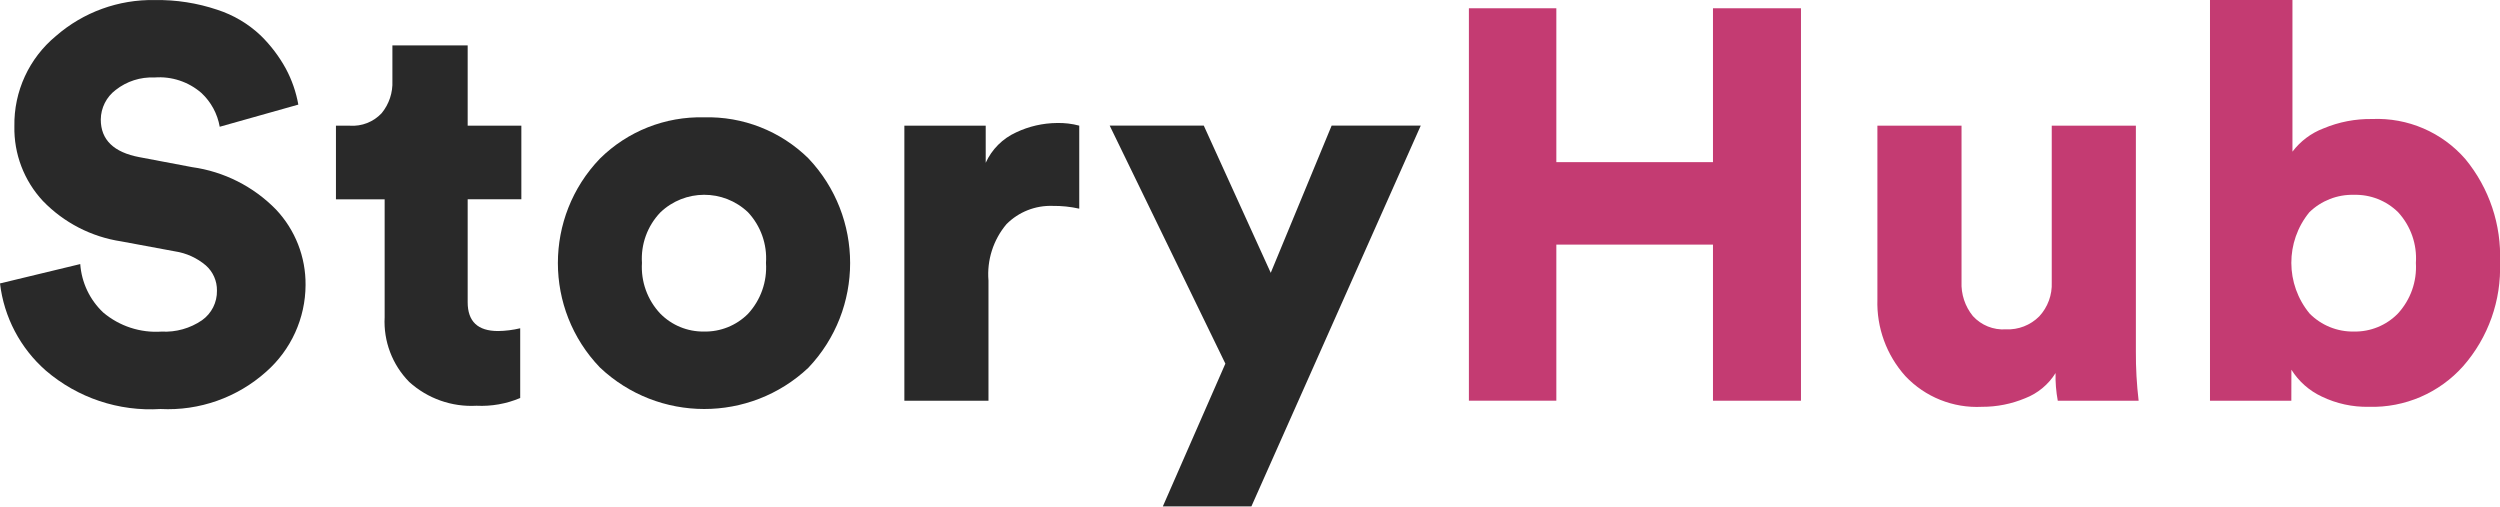
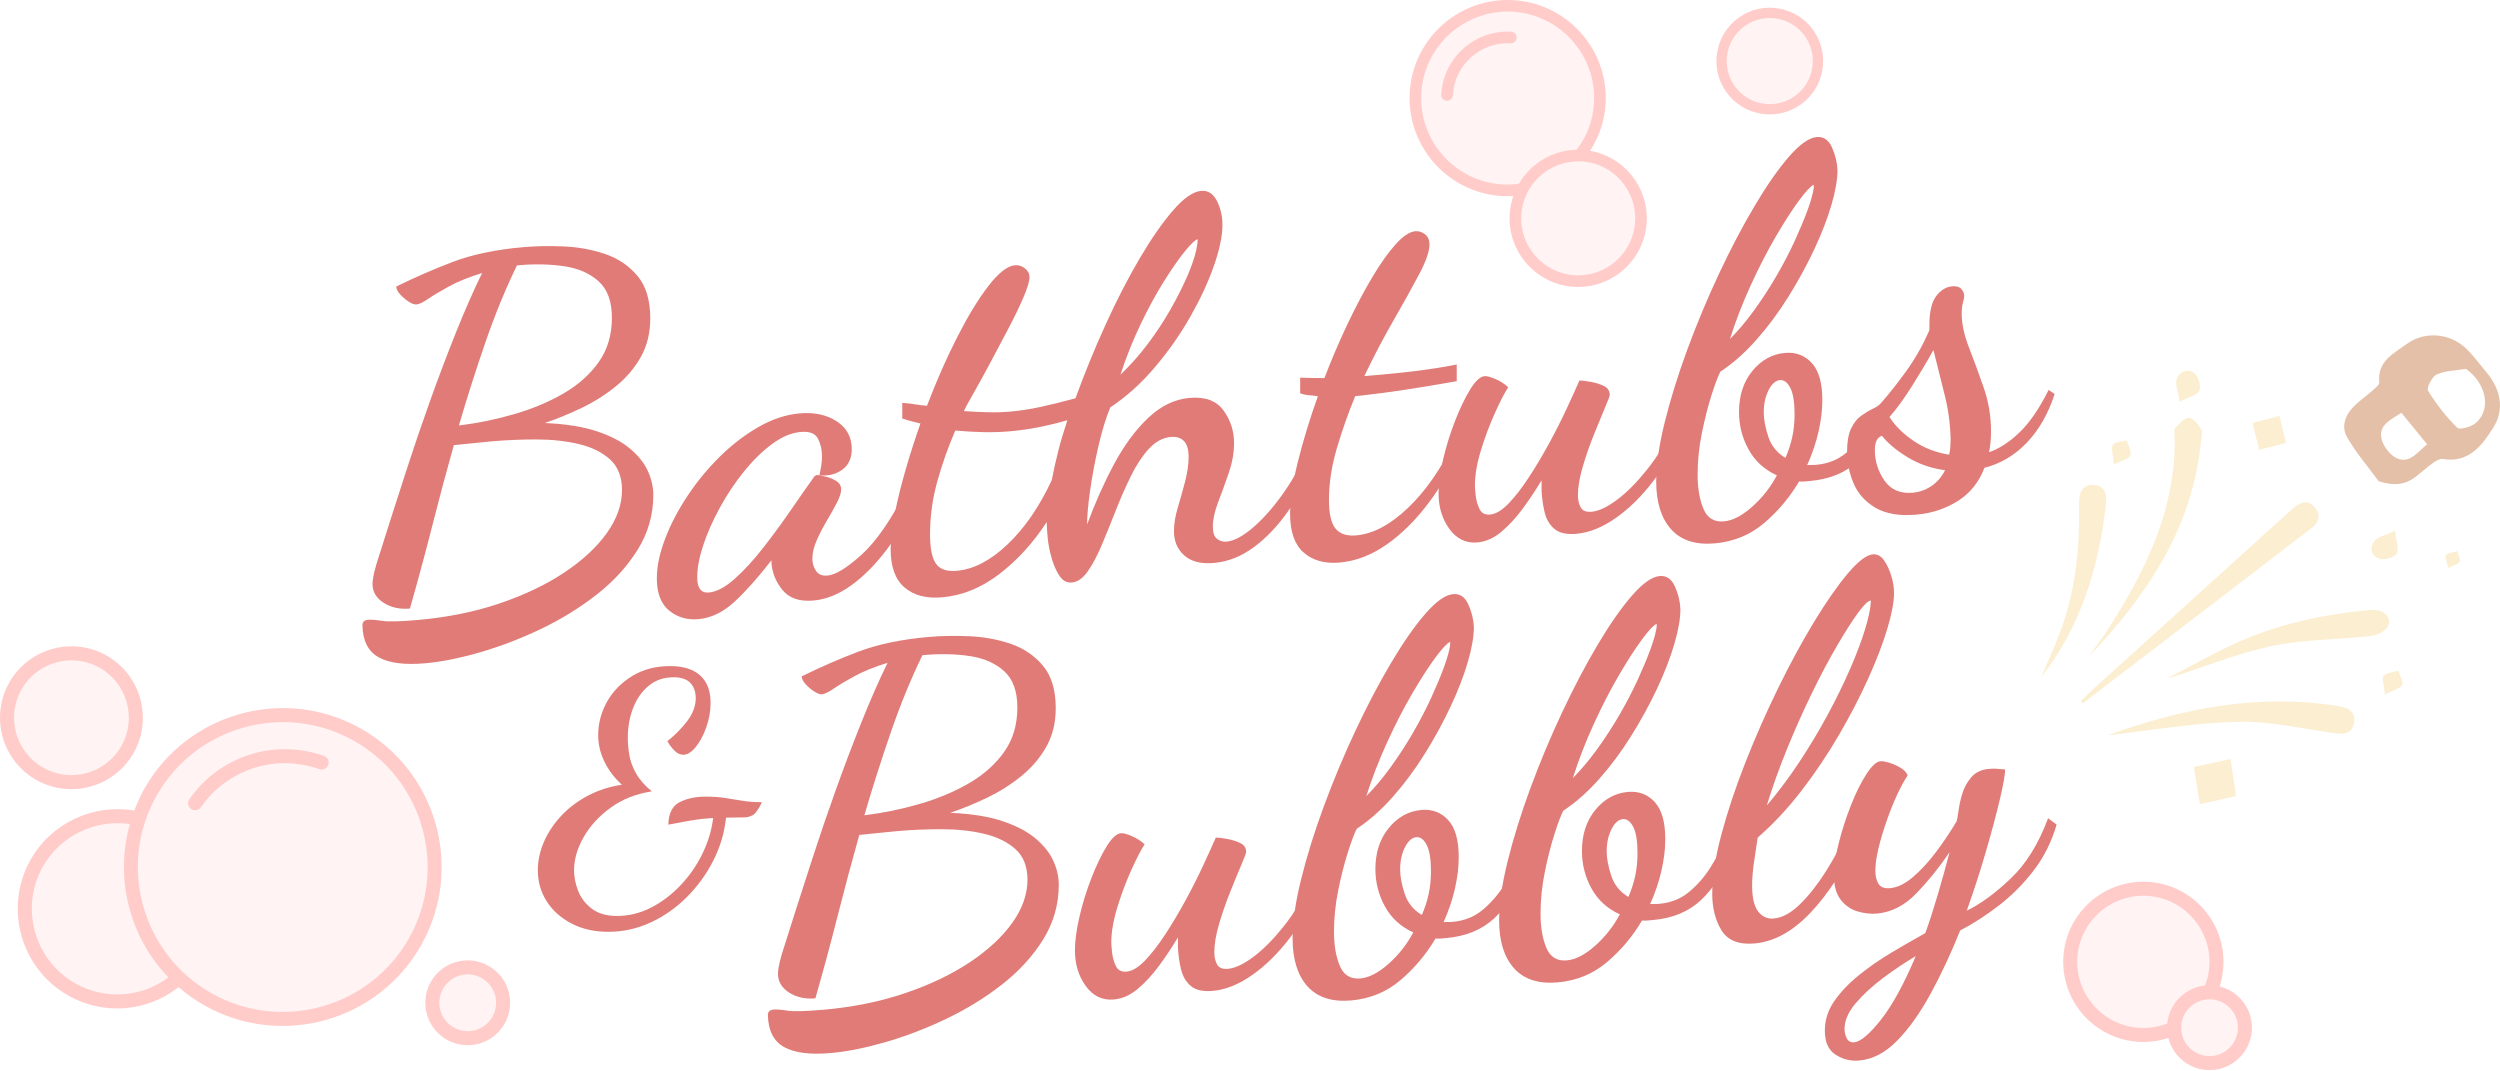
- <svg xmlns="http://www.w3.org/2000/svg" width="148.096" height="30" viewBox="0 0 148.096 30">
-   <g id="logo" transform="translate(-762.85 -623.21)">
-     <path id="Path_13529" data-name="Path 13529" d="M780.522,629.407l-4.656,1.312a3.576,3.576,0,0,0-1.082-2A3.79,3.79,0,0,0,772,627.8a3.463,3.463,0,0,0-2.295.737,2.22,2.22,0,0,0-.885,1.754q0,1.8,2.295,2.23l3.115.59a8.6,8.6,0,0,1,4.967,2.508,6.427,6.427,0,0,1,1.754,4.476,6.881,6.881,0,0,1-2.328,5.131,8.714,8.714,0,0,1-6.262,2.213,9.511,9.511,0,0,1-6.8-2.279A8.138,8.138,0,0,1,762.85,640l4.754-1.147a4.369,4.369,0,0,0,1.36,2.869,4.849,4.849,0,0,0,3.459,1.131,3.867,3.867,0,0,0,2.394-.672,2.1,2.1,0,0,0,.885-1.754,1.952,1.952,0,0,0-.656-1.492,3.68,3.68,0,0,0-1.836-.836l-3.18-.59a8.14,8.14,0,0,1-4.639-2.394,6.306,6.306,0,0,1-1.689-4.426,6.779,6.779,0,0,1,2.459-5.344,8.664,8.664,0,0,1,5.869-2.132,11.043,11.043,0,0,1,3.689.574,6.766,6.766,0,0,1,2.573,1.525,8.376,8.376,0,0,1,1.492,1.967A7.148,7.148,0,0,1,780.522,629.407Z" fill="#292929" />
-     <path id="Path_13530" data-name="Path 13530" d="M790.554,625.9v4.754h3.18v4.361h-3.18v6.1q0,1.706,1.8,1.705a5.925,5.925,0,0,0,1.312-.164v4.131a5.911,5.911,0,0,1-2.59.459,5.485,5.485,0,0,1-3.984-1.41A5.082,5.082,0,0,1,785.636,642v-6.983h-2.885v-4.361h.819a2.361,2.361,0,0,0,1.886-.738,2.823,2.823,0,0,0,.639-1.918v-2.1Z" fill="#292929" />
-     <path id="Path_13531" data-name="Path 13531" d="M804.554,630.161a8.478,8.478,0,0,1,6.18,2.426,9.013,9.013,0,0,1,0,12.41,9,9,0,0,1-12.344-.016,8.93,8.93,0,0,1,0-12.377A8.462,8.462,0,0,1,804.554,630.161Zm0,12.689a3.574,3.574,0,0,0,2.606-1.049,4.049,4.049,0,0,0,1.066-3.017,3.992,3.992,0,0,0-1.066-3,3.761,3.761,0,0,0-5.2.017,3.961,3.961,0,0,0-1.082,2.983,4.017,4.017,0,0,0,1.082,3A3.557,3.557,0,0,0,804.554,642.85Z" fill="#292929" />
-     <path id="Path_13532" data-name="Path 13532" d="M826.783,630.653v4.918a6.835,6.835,0,0,0-1.573-.164,3.677,3.677,0,0,0-2.738,1.082,4.6,4.6,0,0,0-1.066,3.344v7.115h-4.983V630.653h4.819v2.2a3.626,3.626,0,0,1,1.8-1.8,5.772,5.772,0,0,1,2.426-.557A4.685,4.685,0,0,1,826.783,630.653Z" fill="#292929" />
-     <path id="Path_13533" data-name="Path 13533" d="M836.98,653.21h-5.246l3.705-8.459-6.853-14.1h5.574l3.967,8.721,3.607-8.721h5.279Z" fill="#292929" />
-     <path id="Path_13534" data-name="Path 13534" d="M869.537,646.948h-5.213V637.7h-9.279v9.246h-5.18V623.7h5.18v9.115h9.279V623.7h5.213Z" fill="#c43b72" />
-     <path id="Path_13535" data-name="Path 13535" d="M884.749,646.948a7.973,7.973,0,0,1-.131-1.639,3.679,3.679,0,0,1-1.8,1.492,6.567,6.567,0,0,1-2.557.508,5.83,5.83,0,0,1-4.541-1.82,6.491,6.491,0,0,1-1.656-4.541V630.653h4.984V639.9a3.016,3.016,0,0,0,.672,2.033,2.424,2.424,0,0,0,1.951.787,2.617,2.617,0,0,0,1.983-.771,2.791,2.791,0,0,0,.738-2.016v-9.279h4.984V644.03a23.726,23.726,0,0,0,.163,2.918Z" fill="#c43b72" />
-     <path id="Path_13536" data-name="Path 13536" d="M898.585,646.948h-4.819V623.21h4.885v8.984a4.157,4.157,0,0,1,1.836-1.377,7.162,7.162,0,0,1,2.885-.557,6.921,6.921,0,0,1,5.525,2.377,9.031,9.031,0,0,1,2.049,6.114,8.817,8.817,0,0,1-2.18,6.148,7.2,7.2,0,0,1-5.59,2.41,6.139,6.139,0,0,1-2.787-.607,4.238,4.238,0,0,1-1.8-1.59Zm7.378-8.164a4.025,4.025,0,0,0-1.05-3,3.588,3.588,0,0,0-2.622-1.033,3.646,3.646,0,0,0-2.64,1.033,4.727,4.727,0,0,0,.016,6,3.6,3.6,0,0,0,2.624,1.066,3.542,3.542,0,0,0,2.606-1.066A4.057,4.057,0,0,0,905.963,638.784Z" fill="#c43b72" />
+ <svg xmlns="http://www.w3.org/2000/svg" viewBox="0 0 1287.15 550.95">
+   <g fill="#e07b77">
+     <path d="M427.6 542.18c-10.57.93-18.55-.11-23.92-3.11-5.38-3-8.15-8.48-8.32-16.43 0-1.73.95-2.68 2.86-2.85 1.56-.14 3.94.04 7.15.54 3.21.5 9.31.35 18.33-.43 15.25-1.33 29.29-4.16 42.12-8.5 12.83-4.33 23.96-9.64 33.41-15.92 9.45-6.29 16.77-13.08 21.97-20.38 5.2-7.3 7.8-14.68 7.8-22.13 0-6.76-2.04-12-6.11-15.71-4.08-3.71-9.45-6.36-16.12-7.95-6.67-1.58-13.95-2.38-21.84-2.38-7.89 0-15.65.33-23.27 1-3.29.29-6.59.62-9.88.99-3.29.38-6.42.69-9.36.95-3.81 13.51-7.54 27.44-11.18 41.8a1406 1406 0 01-11.44 42.34c-5.2.46-9.71-.54-13.52-2.98-3.81-2.44-5.72-5.65-5.72-9.64 0-1.56.3-3.62.91-6.19.61-2.56 1.52-5.63 2.73-9.21 1.04-3.38 2.81-9 5.33-16.85 2.51-7.84 5.5-17.12 8.97-27.82 3.47-10.7 7.32-22 11.57-33.9 4.24-11.9 8.67-23.59 13.26-35.09 4.59-11.49 9.14-21.86 13.65-31.09-6.94 2.17-12.65 4.49-17.16 6.96-4.51 2.47-8.06 4.6-10.66 6.39-2.6 1.79-4.59 2.74-5.98 2.86-1.04.09-2.38-.4-4.03-1.47a22.212 22.212 0 01-4.42-3.77c-1.3-1.45-1.95-2.77-1.95-3.99a332.18 332.18 0 0129.12-12.69c10.05-3.82 22.19-6.36 36.4-7.6 6.24-.55 13.09-.67 20.54-.37 7.45.3 14.56 1.59 21.32 3.85 6.76 2.27 12.35 6.03 16.77 11.27 4.42 5.25 6.63 12.55 6.63 21.91 0 7.46-1.6 14.05-4.81 19.79-3.21 5.74-7.5 10.8-12.87 15.17-5.37 4.37-11.27 8.09-17.68 11.17s-12.74 5.66-18.98 7.77c10.75.45 19.72 1.87 26.91 4.28 7.19 2.41 12.91 5.42 17.16 9.03 4.25 3.62 7.28 7.47 9.1 11.55 1.82 4.09 2.73 8.12 2.73 12.11 0 10.23-2.69 19.65-8.06 28.27-5.37 8.62-12.44 16.34-21.19 23.17-8.75 6.83-18.37 12.74-28.86 17.74-10.49 4.99-20.93 8.98-31.33 11.97-10.4 2.99-19.76 4.85-28.08 5.57zm17.42-122.42c9.71-1.19 19.24-3.15 28.6-5.88 9.36-2.72 17.81-6.28 25.35-10.67 7.54-4.38 13.56-9.77 18.07-16.14 4.51-6.38 6.76-13.98 6.76-22.82 0-8.32-2.25-14.53-6.76-18.65-4.51-4.11-10.4-6.72-17.68-7.81-7.28-1.09-15.08-1.28-23.4-.55-.17.02-.35.03-.52.04-.17.02-.35.03-.52.05-5.89 12.13-11.27 25.21-16.12 39.24a955.17 955.17 0 00-13.78 43.19zM573.46 514.6c-5.89.52-10.7-1.79-14.43-6.93-3.73-5.13-5.59-11.25-5.59-18.36 0-4.85.78-10.64 2.34-17.37 1.56-6.72 3.6-13.31 6.11-19.77 2.51-6.46 5.11-11.89 7.8-16.28 2.69-4.4 5.16-6.69 7.41-6.89 1.21-.11 3.08.38 5.59 1.46s4.72 2.49 6.63 4.23c-1.91 2.94-4.2 7.39-6.89 13.34-2.69 5.96-5.07 12.32-7.15 19.09s-3.12 12.84-3.12 18.21c0 .69.13 2.33.39 4.91s.91 4.95 1.95 7.11 2.86 3.13 5.46 2.9c2.95-.26 6.11-2.14 9.49-5.64 3.38-3.5 6.84-7.96 10.4-13.39 3.55-5.42 7.02-11.23 10.4-17.42 3.38-6.19 6.41-12.17 9.1-17.96 2.69-5.78 4.9-10.65 6.63-14.62 1.56.04 3.6.29 6.11.77 2.51.47 4.72 1.19 6.63 2.15 1.91.96 2.86 2.48 2.86 4.56 0 .52-.82 2.72-2.47 6.59-1.65 3.87-3.55 8.5-5.72 13.89-2.17 5.39-4.07 10.89-5.72 16.49-1.65 5.6-2.47 10.49-2.47 14.65 0 2.43.48 4.51 1.43 6.25.95 1.74 2.81 2.48 5.59 2.24 3.64-.32 7.97-2.34 13-6.08 5.03-3.73 10.23-8.96 15.6-15.66 5.37-6.71 10.14-14.58 14.3-23.61l3.9 2.78c-3.81 9.69-8.75 18.54-14.82 26.52-6.07 7.99-12.57 14.4-19.5 19.26-6.93 4.85-13.69 7.57-20.28 8.14-5.03.44-8.8-.4-11.31-2.52s-4.2-5-5.07-8.66c-.87-3.65-1.39-7.37-1.56-11.17v-2.73-2.47c-2.95 4.94-6.15 9.77-9.62 14.49-3.47 4.72-7.15 8.73-11.05 12.02-3.9 3.27-8.02 5.1-12.35 5.48z" />
+     <path d="M695.66 515.09c-9.88.86-17.38-1.56-22.49-7.26-5.11-5.71-7.67-13.93-7.67-24.68 0-8.49 1.47-18.68 4.42-30.55 2.94-11.87 6.84-24.39 11.7-37.55a491.185 491.185 0 0116.25-38.86c5.98-12.74 12.09-24.37 18.33-34.88 6.24-10.51 12.13-18.96 17.68-25.34 5.54-6.38 10.31-9.74 14.3-10.09 3.46-.3 6.06 1.46 7.8 5.3 1.73 3.84 2.69 7.74 2.86 11.71 0 4.85-1.04 10.84-3.12 17.95-2.08 7.12-5.03 14.74-8.84 22.87-3.82 8.13-8.24 16.24-13.26 24.3-5.03 8.07-10.53 15.48-16.51 22.24-5.98 6.76-12.18 12.25-18.59 16.45-1.21 2.36-2.73 6.39-4.55 12.1-1.82 5.71-3.47 12.18-4.94 19.41-1.47 7.24-2.21 14.41-2.21 21.51 0 6.93 1 12.78 2.99 17.55 1.99 4.76 5.5 6.93 10.53 6.49 4.5-.39 9.36-2.9 14.56-7.51a57.74 57.74 0 0012.74-16.2c-6.42-2.9-11.27-7.33-14.56-13.29-3.29-5.95-4.94-12.39-4.94-19.33 0-8.49 2.3-15.54 6.89-21.14 4.59-5.6 10.18-8.69 16.77-9.27 5.54-.49 10.14 1.24 13.78 5.16 3.64 3.93 5.46 10.31 5.46 19.15 0 5.03-.65 10.42-1.95 16.16-1.3 5.75-3.25 11.51-5.85 17.28.87-.08 1.6-.09 2.21-.06.61.04 1.43 0 2.47-.09 6.06-.53 11.26-2.63 15.6-6.3 4.33-3.67 7.97-7.89 10.92-12.66 2.94-4.76 5.29-9.04 7.02-12.83l3.9 5.12c-4.33 10.61-9.67 18.88-15.99 24.8-6.33 5.93-14.6 9.34-24.83 10.23-.87.08-1.78.16-2.73.24-.95.08-1.86.08-2.73-.02-4.85 8.22-10.88 15.38-18.07 21.47-7.2 6.1-15.65 9.57-25.35 10.42zm7.8-105.2c4.33-4.36 8.54-9.37 12.61-15.01a213.96 213.96 0 0011.44-17.64c3.55-6.12 6.67-12.11 9.36-17.98 2.68-5.87 4.9-11.17 6.63-15.92 1.73-4.74 2.77-8.52 3.12-11.32v-.91-.65c-1.56.66-4.12 3.4-7.67 8.21-3.55 4.82-7.54 11.02-11.96 18.6-4.42 7.58-8.71 15.93-12.87 25.05-4.16 9.11-7.72 18.3-10.66 27.57zm28.6 61.2c1.56-3.6 2.73-7.21 3.51-10.84.78-3.62 1.17-7.51 1.17-11.67 0-6.24-.74-10.77-2.21-13.59-1.47-2.82-3.25-4.13-5.33-3.95-2.25.2-4.21 1.93-5.85 5.19-1.65 3.26-2.47 7.07-2.47 11.4 0 3.64.78 7.82 2.34 12.54 1.56 4.71 4.5 8.35 8.84 10.92z" />
+     <path d="M802 505.79c-9.88.86-17.38-1.56-22.49-7.26-5.11-5.71-7.67-13.93-7.67-24.68 0-8.49 1.47-18.67 4.42-30.55 2.94-11.87 6.84-24.39 11.7-37.55a489.618 489.618 0 0116.25-38.86c5.98-12.74 12.09-24.37 18.33-34.88 6.24-10.51 12.13-18.96 17.68-25.34 5.54-6.38 10.31-9.74 14.3-10.09 3.46-.3 6.06 1.46 7.8 5.3 1.73 3.84 2.69 7.74 2.86 11.71 0 4.85-1.04 10.84-3.12 17.95-2.08 7.12-5.03 14.74-8.84 22.87-3.82 8.13-8.24 16.24-13.26 24.3-5.03 8.07-10.53 15.48-16.51 22.24-5.98 6.76-12.18 12.25-18.59 16.45-1.21 2.36-2.73 6.39-4.55 12.1-1.82 5.71-3.47 12.18-4.94 19.41-1.47 7.24-2.21 14.41-2.21 21.51 0 6.93 1 12.78 2.99 17.55 1.99 4.77 5.5 6.93 10.53 6.49 4.5-.39 9.36-2.9 14.56-7.51a57.84 57.84 0 0012.74-16.19c-6.42-2.9-11.27-7.33-14.56-13.29-3.29-5.95-4.94-12.39-4.94-19.33 0-8.49 2.3-15.54 6.89-21.14 4.59-5.6 10.18-8.69 16.77-9.27 5.54-.49 10.14 1.24 13.78 5.17 3.64 3.93 5.46 10.31 5.46 19.15 0 5.03-.65 10.42-1.95 16.16-1.3 5.75-3.25 11.51-5.85 17.28.87-.08 1.6-.09 2.21-.06.61.04 1.43 0 2.47-.09 6.06-.53 11.26-2.63 15.6-6.3 4.33-3.67 7.97-7.89 10.92-12.66 2.94-4.76 5.29-9.04 7.02-12.83l3.9 5.12c-4.33 10.61-9.67 18.88-15.99 24.8-6.33 5.93-14.6 9.34-24.83 10.23-.87.08-1.78.16-2.73.24-.96.08-1.87.08-2.73-.02-4.85 8.22-10.88 15.38-18.07 21.47-7.2 6.08-15.65 9.55-25.35 10.4zm7.8-105.2c4.33-4.36 8.53-9.37 12.61-15.01a213.96 213.96 0 0011.44-17.64c3.55-6.12 6.67-12.11 9.36-17.98 2.68-5.87 4.9-11.17 6.63-15.92 1.73-4.74 2.77-8.52 3.12-11.32v-.91-.65c-1.56.66-4.12 3.4-7.67 8.21-3.55 4.82-7.54 11.02-11.96 18.6-4.42 7.58-8.71 15.93-12.87 25.05-4.16 9.1-7.72 18.3-10.66 27.57zm28.6 61.2c1.56-3.6 2.73-7.21 3.51-10.84.78-3.62 1.17-7.51 1.17-11.67 0-6.24-.74-10.77-2.21-13.59-1.47-2.82-3.25-4.14-5.33-3.95-2.25.2-4.21 1.93-5.85 5.19-1.65 3.26-2.47 7.07-2.47 11.4 0 3.64.78 7.82 2.34 12.54 1.56 4.71 4.5 8.35 8.84 10.92z" />
+     <path d="M903.4 485.74c-8.15.71-13.82-1.52-17.03-6.7-3.21-5.18-4.81-11.5-4.81-18.95 0-8.49 1.56-18.6 4.68-30.31 3.12-11.71 7.23-24.07 12.35-37.09a523.568 523.568 0 0116.9-38.4c6.15-12.58 12.35-24 18.59-34.26 6.24-10.25 12-18.51 17.29-24.78 5.29-6.27 9.58-9.55 12.87-9.84 2.25-.2 4.16.81 5.72 3.01 1.56 2.2 2.82 4.87 3.77 7.99.95 3.13 1.43 6.07 1.43 8.84 0 4.68-1.17 10.89-3.51 18.64-2.34 7.74-5.63 16.31-9.88 25.69-4.25 9.39-9.27 19.06-15.08 29.01a267.027 267.027 0 01-19.24 28.59c-7.02 9.11-14.52 17.13-22.49 24.07-.69 4.4-1.34 8.74-1.95 13.04-.61 4.3-.91 8.18-.91 11.65 0 6.24 1.04 10.7 3.12 13.38s4.77 3.87 8.06 3.58c4.33-.38 8.79-2.8 13.39-7.28 4.59-4.47 9.01-10.06 13.26-16.76 4.25-6.7 7.93-13.56 11.05-20.6l6.24 2.83c-7.45 16.08-15.77 28.98-24.96 38.71-9.19 9.75-18.81 15.06-28.86 15.94zm6.24-71.01c5.89-6.93 11.48-14.39 16.77-22.4 5.29-8 10.14-16.1 14.56-24.28 4.42-8.19 8.28-16.07 11.57-23.63 3.29-7.57 5.85-14.33 7.67-20.3 1.82-5.96 2.82-10.69 2.99-14.17v-.39-.39c-1.39.12-3.6 2.27-6.63 6.43-3.03 4.17-6.63 9.81-10.79 16.93-4.16 7.12-8.45 15.21-12.87 24.27-4.42 9.06-8.67 18.57-12.74 28.54-4.08 9.98-7.59 19.78-10.53 29.39z" />
+     <path d="M957.22 546.03c-4.33.38-8.36-.61-12.09-2.97-3.72-2.36-5.59-6.49-5.59-12.38 0-5.55 1.65-10.67 4.94-15.38 3.29-4.71 7.54-9.15 12.74-13.33s10.79-8.05 16.77-11.61c5.98-3.56 11.74-6.88 17.29-9.96 1.9-5.2 4.03-11.75 6.37-19.67 2.34-7.92 4.38-15.24 6.11-21.98-5.37 7.92-11.09 15.01-17.16 21.26-6.07 6.25-12.83 9.7-20.28 10.35-3.12.27-6.41-.09-9.88-1.09-3.47-1-6.37-2.99-8.71-6-2.34-3-3.51-7.19-3.51-12.56 0-4.5.82-10.04 2.47-16.6 1.65-6.55 3.73-13.02 6.24-19.4 2.51-6.37 5.16-11.72 7.93-16.03 2.77-4.31 5.2-6.56 7.28-6.75 1.04-.09 2.56.17 4.55.77 1.99.61 3.94 1.48 5.85 2.61 1.91 1.13 3.12 2.46 3.64 3.97-1.56 2.22-3.29 5.36-5.2 9.42-1.91 4.07-3.73 8.56-5.46 13.48s-3.17 9.68-4.29 14.29c-1.13 4.61-1.69 8.56-1.69 11.85 0 2.6.52 4.81 1.56 6.62 1.04 1.82 3.03 2.6 5.98 2.34 3.81-.33 7.76-2.24 11.83-5.72 4.07-3.48 8.06-7.81 11.96-13.01a168.6 168.6 0 0010.53-15.74c.34-1.24.69-3.18 1.04-5.81.34-2.63.95-5.37 1.82-8.22.87-3.02 2.38-5.84 4.55-8.46 2.17-2.61 5.24-4.1 9.23-4.45 1.38-.12 2.69-.15 3.9-.08 1.21.07 2.69.2 4.42.39 0 2.6-.91 7.75-2.73 15.45-1.82 7.7-4.21 16.62-7.15 26.76a534.603 534.603 0 01-9.88 30.5c7.28-3.58 14.86-9.14 22.75-16.68 7.88-7.54 14.26-17.84 19.11-30.92l4.42 3.25c-2.6 8.9-6.54 16.78-11.83 23.65-5.29 6.88-11.23 12.86-17.81 17.94-6.59 5.08-13.26 9.39-20.02 12.93-4.68 11.67-9.75 22.52-15.21 32.53-5.46 10.01-11.22 18.1-17.29 24.26-6.07 6.19-12.57 9.57-19.5 10.18zm-2.6-9.39c3.29-.29 7.88-4.16 13.78-11.6 5.89-7.45 11.87-18.37 17.94-32.77-5.55 3.26-11.14 7-16.77 11.22-5.63 4.22-10.36 8.58-14.17 13.07-3.82 4.49-5.72 8.91-5.72 13.24 0 1.73.39 3.35 1.17 4.84.78 1.48 2.03 2.15 3.77 2z" />
+   </g>
+   <path d="M313.23 479.75c-7.24 0-13.61-1.44-19.09-4.33-5.49-2.89-9.73-6.7-12.73-11.46-3-4.75-4.5-10.01-4.5-15.78 0-5.09 1.07-10.07 3.23-14.94 2.15-4.86 5.15-9.33 9-13.41 3.85-4.07 8.43-7.49 13.75-10.27 5.32-2.77 11.09-4.61 17.31-5.52-3.96-3.62-6.99-7.64-9.08-12.05-2.1-4.41-3.14-8.88-3.14-13.41 0-6.11 1.53-11.88 4.58-17.31 3.05-5.43 7.38-9.84 12.98-13.24s12.08-5.09 19.43-5.09c6.79 0 11.97 1.61 15.53 4.84 3.56 3.22 5.35 7.89 5.35 14 0 4.3-.74 8.52-2.21 12.64-1.47 4.13-3.28 7.53-5.43 10.18-2.15 2.66-4.3 3.99-6.45 3.99-1.59 0-3.08-.71-4.5-2.12-1.42-1.41-2.63-3.03-3.65-4.84 4.19-3.39 7.66-6.96 10.44-10.69 2.77-3.73 4.16-7.58 4.16-11.54 0-3.17-.91-5.74-2.72-7.72-1.81-1.98-4.7-2.97-8.66-2.97-5.09 0-9.39 1.47-12.9 4.41-3.51 2.94-6.17 6.76-7.98 11.46-1.81 4.7-2.72 9.82-2.72 15.36 0 2.6.25 5.49.76 8.66s1.67 6.37 3.48 9.59c1.81 3.22 4.52 6.31 8.15 9.25-8.15 1.25-15.22 4.05-21.22 8.4-6 4.36-10.64 9.42-13.92 15.19-3.28 5.77-4.92 11.49-4.92 17.14 0 3.39.71 6.9 2.12 10.52 1.41 3.62 3.76 6.68 7.04 9.17 3.28 2.49 7.58 3.73 12.9 3.73 6.11 0 11.94-1.42 17.48-4.24 5.54-2.83 10.61-6.65 15.19-11.46a64.847 64.847 0 0011.29-16.21c2.94-6 4.81-12.16 5.6-18.5-2.15.11-4.22.28-6.19.51-1.98.23-4.24.57-6.79 1.02-2.55.45-5.91 1.08-10.1 1.87.11-5.77 2.04-9.62 5.77-11.54 3.73-1.92 8.2-2.89 13.41-2.89 3.62 0 6.93.23 9.93.68 3 .45 6 .93 9 1.44 3 .51 6.36.76 10.1.76-1.81 3.73-3.42 5.97-4.84 6.7-1.42.74-2.8 1.1-4.16 1.1-2.04 0-3.76.03-5.18.08-1.42.06-2.86.08-4.33.08-.79 7.7-2.97 15.05-6.53 22.06a73.494 73.494 0 01-13.66 18.84c-5.54 5.54-11.77 9.9-18.67 13.07-6.89 3.2-14.13 4.79-21.71 4.79z" fill="#e07b77" />
+   <g fill="#e07b77">
+     <path d="M218.84 341.5c-10.57.92-18.55-.11-23.92-3.11-5.38-3-8.15-8.48-8.32-16.43 0-1.73.95-2.68 2.86-2.85 1.56-.14 3.94.04 7.15.54 3.21.5 9.31.36 18.33-.43 15.25-1.33 29.29-4.16 42.12-8.49 12.83-4.33 23.96-9.64 33.41-15.92 9.45-6.29 16.77-13.08 21.97-20.38 5.2-7.3 7.8-14.68 7.8-22.13 0-6.76-2.04-12-6.11-15.72-4.07-3.71-9.45-6.36-16.12-7.95-6.67-1.58-13.95-2.37-21.84-2.38-7.89 0-15.65.33-23.27 1-3.29.29-6.59.62-9.88.99-3.29.38-6.42.69-9.36.95-3.81 13.51-7.54 27.44-11.18 41.8a1406 1406 0 01-11.44 42.34c-5.2.46-9.71-.54-13.52-2.98-3.81-2.44-5.72-5.65-5.72-9.64 0-1.56.3-3.62.91-6.19.61-2.56 1.52-5.63 2.73-9.21 1.04-3.38 2.81-9 5.33-16.85 2.51-7.84 5.5-17.12 8.97-27.83 3.47-10.7 7.32-22 11.57-33.9 4.25-11.9 8.67-23.59 13.26-35.09 4.59-11.49 9.14-21.86 13.65-31.09-6.93 2.17-12.65 4.49-17.16 6.96-4.51 2.47-8.06 4.6-10.66 6.39-2.6 1.79-4.59 2.74-5.98 2.86-1.04.09-2.38-.4-4.03-1.47a22.212 22.212 0 01-4.42-3.77c-1.3-1.45-1.95-2.77-1.95-3.99a332.18 332.18 0 0129.12-12.69c10.05-3.82 22.19-6.36 36.4-7.6 6.24-.55 13.08-.67 20.54-.37 7.45.3 14.56 1.59 21.32 3.85 6.76 2.27 12.35 6.03 16.77 11.27 4.42 5.25 6.63 12.55 6.63 21.91 0 7.46-1.6 14.05-4.81 19.79-3.21 5.74-7.5 10.8-12.87 15.17-5.37 4.37-11.27 8.1-17.68 11.17-6.41 3.08-12.74 5.66-18.98 7.77 10.75.45 19.72 1.87 26.91 4.28 7.19 2.41 12.91 5.42 17.16 9.03 4.25 3.62 7.28 7.47 9.1 11.55 1.82 4.09 2.73 8.13 2.73 12.11 0 10.23-2.69 19.65-8.06 28.27-5.37 8.62-12.44 16.34-21.19 23.17-8.75 6.83-18.38 12.74-28.86 17.73-10.49 4.99-20.93 8.98-31.33 11.97-10.4 3-19.76 4.86-28.08 5.59zm17.42-122.43c9.71-1.19 19.24-3.15 28.6-5.88 9.36-2.72 17.81-6.28 25.35-10.67 7.54-4.38 13.56-9.77 18.07-16.14 4.51-6.37 6.76-13.98 6.76-22.82 0-8.32-2.25-14.53-6.76-18.65-4.51-4.11-10.4-6.72-17.68-7.81-7.28-1.09-15.08-1.28-23.4-.55-.17.02-.35.03-.52.05-.17.02-.35.03-.52.05-5.89 12.13-11.27 25.21-16.12 39.24a950.69 950.69 0 00-13.78 43.18zM359.5 318.79c-5.72.5-10.7-.97-14.95-4.41-4.25-3.44-6.37-8.97-6.37-16.6 0-6.07 1.39-12.77 4.16-20.12 2.77-7.35 6.59-14.7 11.44-22.06 4.85-7.35 10.4-14.12 16.64-20.31 6.24-6.18 12.91-11.31 20.02-15.4 7.1-4.09 14.21-6.44 21.32-7.06 7.45-.65 13.78.7 18.98 4.06 5.2 3.36 7.8 8.16 7.8 14.4 0 4.68-1.65 8.2-4.94 10.57-3.29 2.37-7.19 3.32-11.7 2.84.35-1.59.65-3.18.91-4.76.26-1.58.39-3.24.39-4.97 0-3.46-.69-6.52-2.08-9.18-1.39-2.65-4.33-3.78-8.84-3.39-4.85.42-9.79 2.51-14.82 6.24-5.03 3.74-9.84 8.45-14.43 14.13-4.59 5.69-8.71 11.86-12.35 18.5-3.64 6.65-6.5 13.09-8.58 19.34s-3.12 11.8-3.12 16.65c0 5.55 1.99 8.15 5.98 7.8 3.99-.35 8.4-2.69 13.26-7.01 4.85-4.32 9.75-9.65 14.69-15.98a396.2 396.2 0 0014.17-19.31c4.5-6.54 8.41-12.13 11.7-16.75.52-.91 1.21-1.41 2.08-1.48.69.11 2.04.39 4.03.82 1.99.44 3.86 1.18 5.59 2.24 1.73 1.06 2.6 2.55 2.6 4.45 0 1.73-.74 4.01-2.21 6.82-1.47 2.82-3.21 5.92-5.2 9.29-1.99 3.38-3.73 6.74-5.2 10.08-1.47 3.34-2.21 6.48-2.21 9.42 0 2.25.6 4.33 1.82 6.21 1.21 1.89 3.21 2.71 5.98 2.47 4.16-.36 10.01-3.95 17.55-10.77 7.54-6.81 15.21-17.93 23.01-33.34l4.94 4.51c-4.16 9.72-9.14 18.44-14.95 26.14-5.81 7.7-11.92 13.87-18.33 18.5-6.41 4.63-12.91 7.24-19.5 7.82-7.11.62-12.39-1.17-15.86-5.37-3.47-4.2-5.38-8.89-5.72-14.06v-.78-.52c-6.93 8.93-13.3 16.07-19.11 21.43-5.81 5.35-12 8.32-18.59 8.9z" />
+     <path d="M485.08 307.54c-8.15.71-14.6-.98-19.37-5.07-4.77-4.09-7.15-10.64-7.15-19.65 0-5.03.69-11.07 2.08-18.12 1.38-7.05 3.25-14.63 5.59-22.72 2.34-8.09 4.9-16.07 7.67-23.94-1.56-.38-2.99-.73-4.29-1.06-1.3-.32-2.99-.82-5.07-1.51v-8.06c3.12.25 5.46.52 7.02.82 1.56.3 3.47.52 5.72.67 4.85-12.73 10.05-24.54 15.6-35.42 5.55-10.89 10.92-19.68 16.12-26.37 5.2-6.7 9.71-10.21 13.52-10.54 1.91-.17 3.64.38 5.2 1.63s2.34 2.74 2.34 4.47c0 2.08-1.04 5.55-3.12 10.41s-4.73 10.34-7.93 16.42c-3.21 6.09-6.42 12.13-9.62 18.13-3.21 6-6.07 11.19-8.58 15.57-2.51 4.38-4.03 7.2-4.55 8.46 4.51.3 8.67.5 12.48.6 3.81.1 7.63-.02 11.44-.35 5.03-.44 10.23-1.24 15.6-2.41 5.37-1.16 11.35-2.64 17.94-4.43 4.68-12.89 9.88-25.6 15.6-38.15 5.72-12.55 11.57-23.89 17.55-34.04 5.98-10.14 11.7-18.35 17.16-24.64 5.46-6.28 10.27-9.61 14.43-9.97 3.47-.3 6.15 1.41 8.06 5.14 1.91 3.73 2.86 7.85 2.86 12.36 0 5.72-1.48 12.78-4.42 21.19-2.95 8.41-7.02 17.17-12.22 26.29-5.2 9.12-11.31 17.8-18.33 26.04-7.02 8.24-14.6 15.06-22.75 20.45-2.25 5.4-4.29 12.03-6.11 19.9-1.82 7.87-3.25 15.49-4.29 22.86-1.04 7.37-1.56 13.23-1.56 17.56 4.16-11.28 8.84-21.74 14.04-31.39 5.2-9.64 11.05-17.52 17.55-23.64 6.5-6.11 13.56-9.51 21.19-10.17 7.97-.7 13.78 1.44 17.42 6.41 3.64 4.97 5.46 10.57 5.46 16.81 0 5.03-.91 10.18-2.73 15.45-1.82 5.27-3.64 10.29-5.46 15.04-1.82 4.75-2.73 8.95-2.73 12.59 0 3.12.74 5.22 2.21 6.31 1.47 1.09 3.07 1.55 4.81 1.4 3.81-.33 8.28-2.67 13.39-7.02 5.11-4.35 10.14-9.94 15.08-16.79 4.94-6.84 9.05-14.05 12.35-21.62l4.94 4.25c-3.81 9-8.41 17.38-13.78 25.13-5.37 7.75-11.31 14.03-17.81 18.85-6.5 4.81-13.39 7.54-20.67 8.18-6.59.58-11.66-.71-15.21-3.87-3.55-3.15-5.33-7.33-5.33-12.53 0-3.64.65-7.64 1.95-12 1.3-4.36 2.56-8.84 3.77-13.46 1.21-4.61 1.82-8.82 1.82-12.64 0-3.99-.83-6.77-2.47-8.36-1.65-1.59-3.86-2.26-6.63-2.02-4.16.36-7.93 2.38-11.31 6.06-3.38 3.68-6.46 8.32-9.23 13.94-2.77 5.62-5.37 11.52-7.8 17.71-2.43 6.19-4.81 12.08-7.15 17.66-2.34 5.58-4.77 10.17-7.28 13.77-2.52 3.6-5.24 5.53-8.19 5.79-2.6.23-4.72-.89-6.37-3.34-1.65-2.46-2.99-5.46-4.03-9.01a57.996 57.996 0 01-2.08-10.61c-.35-3.52-.52-6.23-.52-8.14-6.93 10.66-15.04 19.56-24.31 26.7-9.28 7.11-19.11 11.13-29.51 12.04zm7.54-13.66c8.67-.76 17.38-5.29 26.13-13.6 8.75-8.31 16.34-19.32 22.75-33.06 1.04-5.29 2.17-10.33 3.38-15.12 1.21-4.79 2.77-10.03 4.68-15.75-5.2 1.5-10.23 2.72-15.08 3.66-4.85.95-9.62 1.62-14.3 2.03-4.68.41-9.36.56-14.04.45-4.68-.11-9.45-.38-14.3-.83-3.81 8.83-6.93 17.68-9.36 26.56-2.43 8.88-3.64 17.83-3.64 26.84 0 7.11 1 12.13 2.99 15.08 1.99 2.95 5.59 4.2 10.79 3.74zm84.24-100.97c5.03-4.77 9.71-10.03 14.04-15.79 4.33-5.75 8.19-11.59 11.57-17.52 3.38-5.93 6.24-11.55 8.58-16.87s3.94-9.92 4.81-13.81c.52-2.47.78-4.4.78-5.79-1.39.47-3.6 2.57-6.63 6.3s-6.54 8.76-10.53 15.09c-3.99 6.33-7.97 13.61-11.96 21.85-3.99 8.24-7.54 17.09-10.66 26.54z" />
+     <path d="M689.69 289.64c-7.63.67-13.78-1.05-18.46-5.14-4.68-4.1-7.02-10.74-7.02-19.93 0-7.11 1.34-16.06 4.03-26.87 2.69-10.81 6.11-22.02 10.27-33.66-1.21-.24-2.64-.42-4.29-.53-1.65-.12-3.25-.45-4.81-1.01v-8.06c2.77.11 5.07.17 6.89.18 1.82.02 3.68.03 5.59.03 3.64-9.5 7.58-18.73 11.83-27.69 4.25-8.95 8.49-16.99 12.74-24.12 4.25-7.13 8.28-12.81 12.09-17.05 3.81-4.23 7.19-6.48 10.14-6.74 1.73-.15 3.38.35 4.94 1.52 1.56 1.16 2.34 2.96 2.34 5.39 0 3.47-1.78 8.56-5.33 15.29-3.55 6.73-7.93 14.6-13.13 23.64-5.2 9.03-10.23 18.62-15.08 28.75l4.16-.36c1.39-.12 2.69-.23 3.9-.34 7.62-.67 14.51-1.4 20.67-2.2 6.15-.8 12.43-1.82 18.85-3.08v8.58c-9.53 1.7-18.29 3.16-26.26 4.38-7.97 1.22-15.6 2.23-22.88 3.04-.52.05-1.04.09-1.56.14-.52.05-1.04.09-1.56.14-3.64 8.81-6.8 17.8-9.49 26.96-2.69 9.16-4.03 17.99-4.03 26.48 0 7.11 1.12 12.04 3.38 14.78 2.25 2.75 5.81 3.91 10.66 3.49 8.67-.76 17.55-5.48 26.65-14.16 9.1-8.68 17.03-20.08 23.79-34.19l3.64 2.28c-4.51 10.62-10.1 20.38-16.77 29.29-6.67 8.9-13.91 16.08-21.71 21.53-7.8 5.42-15.86 8.51-24.18 9.24z" />
+     <path d="M760.67 279.27c-5.9.52-10.71-1.79-14.43-6.93-3.73-5.13-5.59-11.25-5.59-18.36 0-4.85.78-10.64 2.34-17.37 1.56-6.72 3.6-13.31 6.11-19.77 2.51-6.46 5.11-11.89 7.8-16.28 2.69-4.4 5.16-6.69 7.41-6.89 1.21-.11 3.08.38 5.59 1.46s4.72 2.49 6.63 4.23c-1.91 2.94-4.21 7.39-6.89 13.34-2.69 5.96-5.07 12.32-7.15 19.09s-3.12 12.84-3.12 18.21c0 .69.13 2.33.39 4.91s.91 4.95 1.95 7.11 2.86 3.13 5.46 2.9c2.95-.26 6.11-2.14 9.49-5.64 3.38-3.5 6.84-7.96 10.4-13.39 3.55-5.42 7.02-11.23 10.4-17.42 3.38-6.19 6.41-12.17 9.1-17.96 2.69-5.78 4.9-10.65 6.63-14.62 1.56.04 3.6.29 6.11.77 2.51.48 4.72 1.19 6.63 2.15 1.91.96 2.86 2.48 2.86 4.56 0 .52-.83 2.72-2.47 6.59-1.65 3.87-3.55 8.5-5.72 13.89-2.17 5.39-4.07 10.89-5.72 16.49-1.65 5.6-2.47 10.49-2.47 14.65 0 2.43.47 4.51 1.43 6.25.95 1.74 2.81 2.48 5.59 2.24 3.64-.32 7.97-2.34 13-6.08 5.03-3.73 10.23-8.96 15.6-15.66 5.37-6.71 10.14-14.58 14.3-23.61l3.9 2.78c-3.81 9.69-8.75 18.54-14.82 26.52-6.07 7.99-12.57 14.4-19.5 19.26-6.93 4.85-13.69 7.57-20.28 8.14-5.03.44-8.8-.4-11.31-2.52-2.52-2.12-4.21-5-5.07-8.66-.87-3.65-1.39-7.37-1.56-11.17v-2.73-2.47c-2.95 4.94-6.15 9.77-9.62 14.49-3.47 4.72-7.15 8.73-11.05 12.02-3.9 3.27-8.02 5.1-12.35 5.48z" />
+     <path d="M882.87 279.76c-9.88.86-17.38-1.56-22.49-7.26-5.11-5.71-7.67-13.93-7.67-24.68 0-8.49 1.47-18.67 4.42-30.55 2.95-11.87 6.85-24.39 11.7-37.55a491.185 491.185 0 0116.25-38.86c5.98-12.74 12.09-24.37 18.33-34.88 6.24-10.51 12.13-18.96 17.68-25.34 5.55-6.38 10.31-9.74 14.3-10.09 3.47-.3 6.07 1.46 7.8 5.3 1.73 3.84 2.68 7.74 2.86 11.71 0 4.85-1.04 10.84-3.12 17.95-2.08 7.12-5.03 14.74-8.84 22.87-3.82 8.13-8.23 16.23-13.26 24.3-5.03 8.07-10.53 15.48-16.51 22.24-5.98 6.76-12.18 12.25-18.59 16.45-1.22 2.36-2.73 6.39-4.55 12.1-1.82 5.71-3.47 12.18-4.94 19.41-1.48 7.24-2.21 14.41-2.21 21.51 0 6.93 1 12.78 2.99 17.55 1.99 4.77 5.5 6.93 10.53 6.49 4.51-.39 9.36-2.9 14.56-7.51a57.84 57.84 0 0012.74-16.19c-6.42-2.9-11.27-7.33-14.56-13.29-3.29-5.95-4.94-12.39-4.94-19.33 0-8.49 2.3-15.54 6.89-21.14 4.59-5.6 10.18-8.69 16.77-9.27 5.55-.49 10.14 1.24 13.78 5.16 3.64 3.93 5.46 10.31 5.46 19.15 0 5.03-.65 10.42-1.95 16.16-1.3 5.75-3.25 11.51-5.85 17.28.86-.08 1.6-.1 2.21-.06.61.04 1.43 0 2.47-.09 6.07-.53 11.26-2.63 15.6-6.3 4.33-3.67 7.97-7.89 10.92-12.66 2.94-4.76 5.29-9.04 7.02-12.83l3.9 5.12c-4.33 10.61-9.67 18.88-15.99 24.8-6.33 5.93-14.6 9.34-24.83 10.23-.87.08-1.78.16-2.73.24-.95.08-1.86.08-2.73-.02-4.85 8.22-10.88 15.38-18.07 21.47-7.19 6.09-15.65 9.56-25.35 10.41zm7.8-105.2c4.33-4.36 8.54-9.37 12.61-15.01a213.96 213.96 0 0011.44-17.64c3.55-6.12 6.67-12.11 9.36-17.98 2.68-5.87 4.89-11.17 6.63-15.92 1.73-4.74 2.77-8.52 3.12-11.32v-.91-.65c-1.56.66-4.12 3.4-7.67 8.21-3.55 4.82-7.54 11.02-11.96 18.6-4.42 7.58-8.71 15.93-12.87 25.05-4.16 9.1-7.72 18.3-10.66 27.57zm28.6 61.2c1.56-3.6 2.73-7.21 3.51-10.84.78-3.62 1.17-7.51 1.17-11.67 0-6.24-.74-10.77-2.21-13.59-1.48-2.82-3.25-4.14-5.33-3.95-2.25.2-4.21 1.93-5.85 5.19-1.65 3.26-2.47 7.07-2.47 11.4 0 3.64.78 7.82 2.34 12.54 1.56 4.71 4.5 8.35 8.84 10.92z" />
+     <path d="M986.61 264.97c-8.67.76-15.64-.41-20.93-3.5-5.29-3.09-9.06-7.27-11.31-12.53a41.461 41.461 0 01-3.38-16.47c0-5.03.7-8.99 2.08-11.88 1.39-2.89 3.12-5.08 5.2-6.56 2.08-1.48 4.03-2.65 5.85-3.5 1.82-.85 3.16-1.75 4.03-2.69 4.33-4.88 8.8-10.52 13.39-16.9 4.59-6.38 8.53-13.36 11.83-20.92v-2.6c0-6.93 1.17-11.93 3.51-15 2.34-3.06 5.07-4.73 8.19-5.01 2.08-.18 3.6.21 4.55 1.16.95.96 1.52 2.12 1.69 3.49 0 1.04-.22 2.27-.65 3.7-.43 1.43-.65 3.35-.65 5.78 0 5.2 1.26 11.03 3.77 17.48 2.51 6.46 5.03 13.3 7.54 20.53s3.77 14.75 3.77 22.55c0 2.08-.09 4-.26 5.74-.17 1.75-.43 3.42-.78 5.01 5.37-1.86 10.66-5.31 15.86-10.36 5.2-5.04 10.14-12.28 14.82-21.71l3.12 2.07c-3.29 10.17-8.06 18.51-14.3 25.04-6.24 6.53-13.52 10.85-21.84 12.96-2.77 7.35-7.33 13.03-13.65 17.05-6.33 4.01-13.48 6.37-21.45 7.07zm-1.82-11.29c3.47-.3 6.67-1.45 9.62-3.44 2.95-1.99 5.29-4.71 7.02-8.15-7.11-.94-13.52-3.15-19.24-6.64-5.72-3.49-10.14-7.17-13.26-11.06-2.43.73-3.64 3.18-3.64 7.34 0 5.72 1.65 10.95 4.94 15.69 3.29 4.74 8.14 6.83 14.56 6.26zm18.72-19.57c.35-1.24.56-2.69.65-4.35.09-1.65.13-2.91.13-3.78-.18-7.79-1.21-15.4-3.12-22.87-1.91-7.46-3.81-15.09-5.72-22.9-3.12 5.65-6.76 11.77-10.92 18.38-4.16 6.6-8.06 11.97-11.7 16.1 2.77 4.44 6.85 8.5 12.22 12.19 5.37 3.69 11.52 6.1 18.46 7.23z" />
+   </g>
+   <circle cx="145.88" cy="446.4" r="79.04" fill="#fff3f3" />
+   <circle cx="59.93" cy="467.68" r="47.4" fill="#fff3f3" />
+   <circle cx="36.58" cy="369.18" r="33.58" fill="#fff3f3" />
+   <circle cx="240.13" cy="516.82" r="19.73" fill="#fff3f3" />
+   <path d="M97.48 411.53c12.16-17.63 32.96-27.44 54.29-25.6 5.15.45 10.2 1.54 15.03 3.27 1.88.66 2.87 2.75 2.18 4.61a3.6 3.6 0 01-4.61 2.18 52.903 52.903 0 00-13.22-2.88c-18.75-1.62-37.03 7-47.72 22.5a3.617 3.617 0 01-5.03.93 3.605 3.605 0 01-1.55-3.29c.05-.59.26-1.19.63-1.72zm8.04 106.25a82.11 82.11 0 01-13.58-9.53c-16.1 12.69-38.36 14.64-56.56 4.44-24.72-13.86-33.55-45.24-19.69-69.96 10.65-18.99 32.27-29.02 53.45-25.4 1.42-3.71 3.02-7.39 5.02-10.97C96.24 367 146.22 352.93 185.59 375s53.44 72.06 31.37 111.43-72.06 53.43-111.44 31.35zm-83.51-71.51c-11.91 21.24-4.32 48.21 16.92 60.12a43.79 43.79 0 0047.76-3.18c-20.04-20.78-27.7-50.96-19.84-78.94-17.85-2.58-35.87 6-44.84 22zm160.05-64.96c-35.89-20.12-81.46-7.29-101.58 28.6-20.12 35.89-7.29 81.46 28.6 101.58 35.89 20.12 81.47 7.3 101.59-28.59 20.11-35.9 7.28-81.48-28.61-101.59zM251.49 497.24c-10.51-5.89-23.84-2.14-29.74 8.37-5.89 10.51-2.14 23.84 8.37 29.74 10.51 5.89 23.84 2.14 29.74-8.37 5.89-10.51 2.13-23.85-8.37-29.74zm-17.83 31.8c-7.03-3.94-9.55-12.87-5.6-19.9s12.87-9.55 19.9-5.6 9.55 12.87 5.6 19.9c-3.95 7.04-12.87 9.55-19.9 5.6zM54.77 337.45c-17.69-9.92-40.16-3.59-50.08 14.1-9.92 17.69-3.59 40.15 14.1 50.07 17.69 9.92 40.15 3.6 50.07-14.09 9.92-17.7 3.6-40.16-14.09-50.08zm-32.44 57.86C8.11 387.34 3.03 369.29 11 355.08c7.97-14.22 26.02-19.3 40.24-11.33 14.21 7.97 19.29 26.02 11.32 40.24-7.97 14.21-26.02 19.29-40.23 11.32z" fill="#ffccca" />
+   <g>
+     <circle cx="776.02" cy="49.84" r="47" fill="#fff3f3" />
+     <circle cx="812.39" cy="112.97" r="33.53" fill="#fff3f3" />
+     <path d="M742.05 48.72a2.987 2.987 0 002.83 3.14c1.65.09 3.05-1.18 3.14-2.83.81-15.56 14.14-27.56 29.69-26.74 1.65.09 3.05-1.18 3.14-2.83a2.987 2.987 0 00-2.83-3.14c-18.85-.98-34.99 13.55-35.97 32.4zm84.63 4.43c-.46 8.87-3.29 17.19-8 24.47 17.32 3.04 30.09 18.62 29.15 36.62-1.02 19.46-17.68 34.46-37.14 33.45-19.46-1.02-34.46-17.68-33.44-37.14.18-3.37.85-6.59 1.9-9.63-1.86.11-3.72.13-5.55.03-27.81-1.45-49.25-25.26-47.8-53.08 1.45-27.81 25.26-49.25 53.07-47.8 27.82 1.45 49.27 25.26 47.81 53.08zm-15.67 88.57c16.17.85 30.01-11.62 30.86-27.79s-11.62-30.01-27.79-30.86c-.11-.01-.22.02-.32.01-.13.02-.25.01-.38.02-15.85-.45-29.31 11.82-30.14 27.76-.86 16.17 11.61 30.01 27.77 30.86zm-79.25-93.54c-1.28 24.52 17.62 45.52 42.14 46.8 2.69.14 5.43-.03 8.15-.41 6.06-10.33 17.16-17.23 29.74-17.49 5.33-6.99 8.45-15.32 8.92-24.26 1.28-24.52-17.63-45.51-42.15-46.79-24.52-1.27-45.52 17.63-46.8 42.15z" fill="#ffccca" />
+     <g>
+       <circle cx="911.24" cy="31.57" r="24.34" fill="#fff3f3" />
+       <path d="M933.64 15.6c-8.73-12.38-25.92-15.35-38.3-6.61-12.38 8.74-15.35 25.92-6.61 38.3s25.92 15.35 38.3 6.61c12.38-8.74 15.35-25.92 6.61-38.3zm-4.34 3.06c7.05 9.99 4.66 23.86-5.33 30.91-9.99 7.05-23.86 4.66-30.91-5.33s-4.66-23.86 5.34-30.91 23.85-4.66 30.9 5.33z" fill="#ffccca" />
+     </g>
+   </g>
+   <g>
+     <path d="M1072.29 362.16c12.59-9.63 25.19-19.25 37.78-28.9 25.41-19.47 50.81-38.96 76.22-58.44.75-.58 1.46-1.22 2.25-1.74 4.58-2.98 7.23-7.04 3.3-11.77-4.09-4.93-8.49-2.13-12.28 1.3-10.73 9.71-21.44 19.43-32.17 29.14-23.9 21.64-47.82 43.26-71.71 64.91-1.53 1.39-2.93 2.92-4.39 4.38.33.38.66.75 1 1.12zm3.04-24c30.06-31.47 53.57-66.33 57.88-111.02.2-2.11.94-4.73.02-6.26-1.49-2.46-4.15-5.8-6.33-5.81-2.36-.01-4.87 3.24-7.01 5.36-.63.63-.34 2.28-.31 3.46 1.12 37.02-14.17 68.5-33.31 98.66-3.39 5.36-7.28 10.41-10.94 15.61zm9.73 40.41c21.73-2.42 44.17-6.38 66.7-6.94 16.56-.41 33.25 3.43 49.82 5.83 4.86.7 8.9.61 10.25-4.57 1.45-5.61-2.18-8.38-7.24-9.23-41.71-6.98-81.42 1.23-119.53 14.91zm31.98-29.49c17.51-5.62 34.71-12.67 52.6-16.44 16.54-3.49 33.84-3.27 50.76-5.18 3.22-.36 7.59-2.28 8.96-4.82 2.61-4.81-2.21-9.22-9.06-8.59-24.22 2.22-47.81 7.26-70 17.46-11.38 5.23-22.3 11.45-33.43 17.22.06.12.12.23.17.35zm-66.03-.51c20.45-26.2 29.6-56.65 33.27-89.08.53-4.65-.46-9.7-6.48-9.86-6.31-.17-7.45 4.67-7.37 9.85.35 22.14-1.63 43.97-9.38 64.9-3.03 8.19-6.67 16.14-10.04 24.19zm78.53 46.31c.94 5.84 2.05 12.75 3.07 19.16 5.55-1.24 12.47-2.79 18.61-4.17-.89-6.03-1.93-13.13-2.8-19.1-6.05 1.32-12.9 2.81-18.88 4.11zm44.04-180.72c-4.37 1.14-9 2.35-13.87 3.63 1.05 4.17 2.26 8.98 3.47 13.8 4.3-1.1 9.09-2.32 13.8-3.52-1.07-4.39-2.25-9.21-3.4-13.91zm-51.43-7.28c4.96-2.61 9.2-3.47 10.14-5.71.98-2.33-.27-7.12-2.26-8.82-3.28-2.81-7.83-1.35-9.28 2.7-.96 2.65.61 6.2 1.4 11.83zm110.96 66.46c-5.03 2.32-8.77 2.93-10.57 5.13-2.81 3.45-1.55 7.97 2.62 9.22 2.59.77 7.38-.61 8.82-2.67 1.39-1.98-.29-6.09-.87-11.68zm-5.2 84.15c4.38-2.23 7.88-2.9 8.84-4.83.84-1.7-1.17-4.81-1.92-7.3-2.62.8-6.05.88-7.61 2.63-1.12 1.27.23 4.74.69 9.5zm-139.52-118.44c4.25-2.1 7.91-2.78 8.41-4.43.68-2.22-1.07-5.18-1.77-7.83-2.5.68-6.19.63-7.18 2.23-1.13 1.86.14 5.18.54 10.03zm172.07 53.35c2.78-1.42 5.3-1.89 5.87-3.21.59-1.38-.68-3.57-1.14-5.4-1.99.59-4.56.66-5.77 1.97-.78.84.46 3.53 1.04 6.64z" fill="#fceed1" />
+     <path d="M1208.34 224.93c-3.29-5.89-.45-12.04 4.49-16.61 2.78-2.57 5.9-4.77 8.73-7.29 1.36-1.22 3.55-2.91 3.42-4.18-1.13-10.82 7.36-14.79 14.01-19.67 9.57-7.03 22.88-5.66 31.27 2.78 3.66 3.69 6.76 7.93 10.09 11.94 7.27 8.76 9.24 19.01 3.28 28.39-5.67 8.92-12.57 18.31-25.99 16.02-1.5-.26-3.51.95-4.93 1.97-3.26 2.35-6.22 5.13-9.46 7.52-5.51 4.07-11.35 4.28-18.57 1.97-5.51-7.57-11.79-14.72-16.34-22.84zm46.23-32.13c-2.4 1.06-5.36 6.9-4.46 8.37 4.22 6.88 9.29 13.4 15.03 19.05 1.28 1.26 7.45-.51 9.78-2.63 7.87-7.15 5.08-20.23-5.26-27.66-5.08.85-10.53.86-15.09 2.87zm-18.17 19.73c-5.46 3.57-11.87 6.24-10.25 13.4.86 3.8 4.29 8.31 7.77 9.94 6.59 3.09 10.57-2.89 15.69-7.13-4.72-5.8-8.87-10.89-13.21-16.21z" fill="#e5c0a8" />
+   </g>
+   <g>
+     <circle cx="1103.25" cy="495.23" r="38.12" fill="#fff3f3" />
+     <path d="M1106.4 454.05c-22.69-1.58-42.45 15.59-44.03 38.28-1.59 22.7 15.59 42.46 38.28 44.04 22.7 1.59 42.46-15.59 44.04-38.29 1.59-22.69-15.58-42.44-38.29-44.03zm-5.25 75.12c-18.72-1.31-32.89-17.6-31.58-36.33 1.31-18.72 17.6-32.89 36.32-31.58 18.73 1.31 32.89 17.6 31.59 36.32-1.31 18.73-17.6 32.89-36.33 31.59z" fill="#ffccca" />
+   </g>
+   <g>
+     <circle cx="1137.2" cy="529.88" r="19.73" fill="#fff3f3" />
+     <path d="M1139.11 507.32c-12.02-.84-22.47 8.25-23.31 20.27s8.25 22.47 20.27 23.31c12.02.84 22.47-8.25 23.31-20.27.84-12.02-8.25-22.47-20.27-23.31zm-2.54 36.37c-8.04-.56-14.13-7.56-13.56-15.6.56-8.04 7.56-14.13 15.6-13.56 8.04.56 14.13 7.56 13.56 15.6-.56 8.05-7.56 14.12-15.6 13.56z" fill="#ffccca" />
  </g>
</svg>
